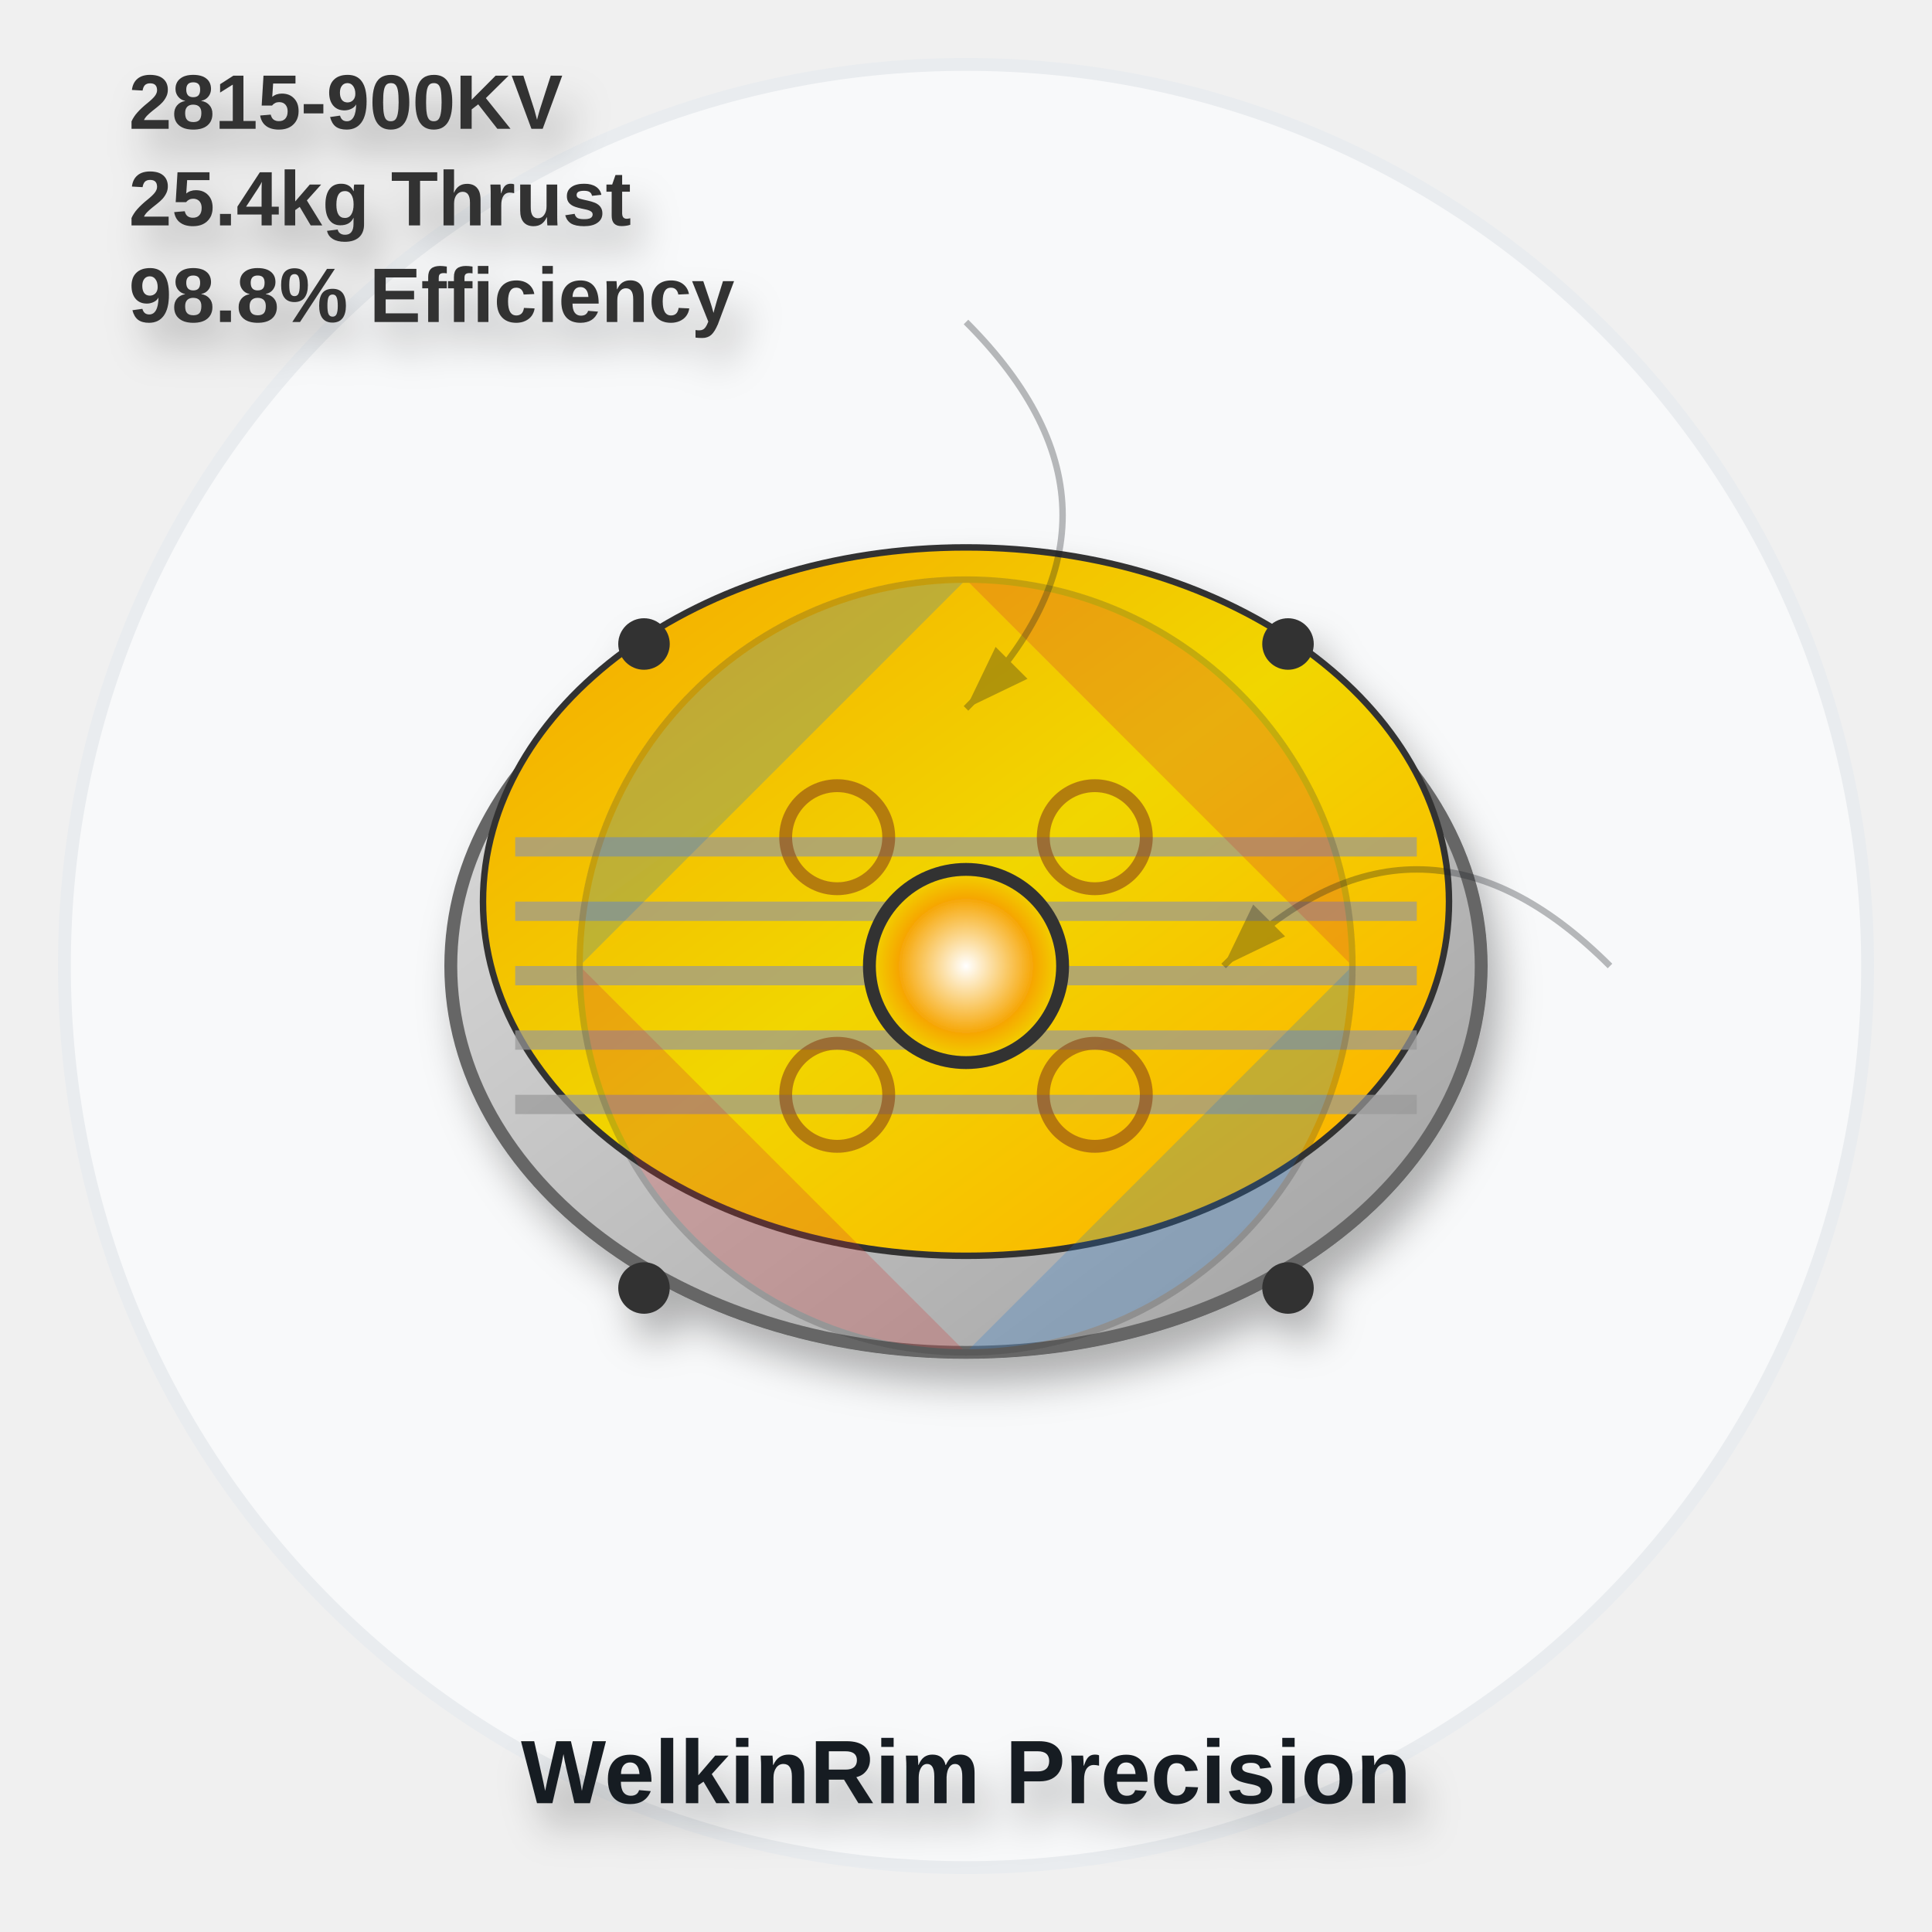
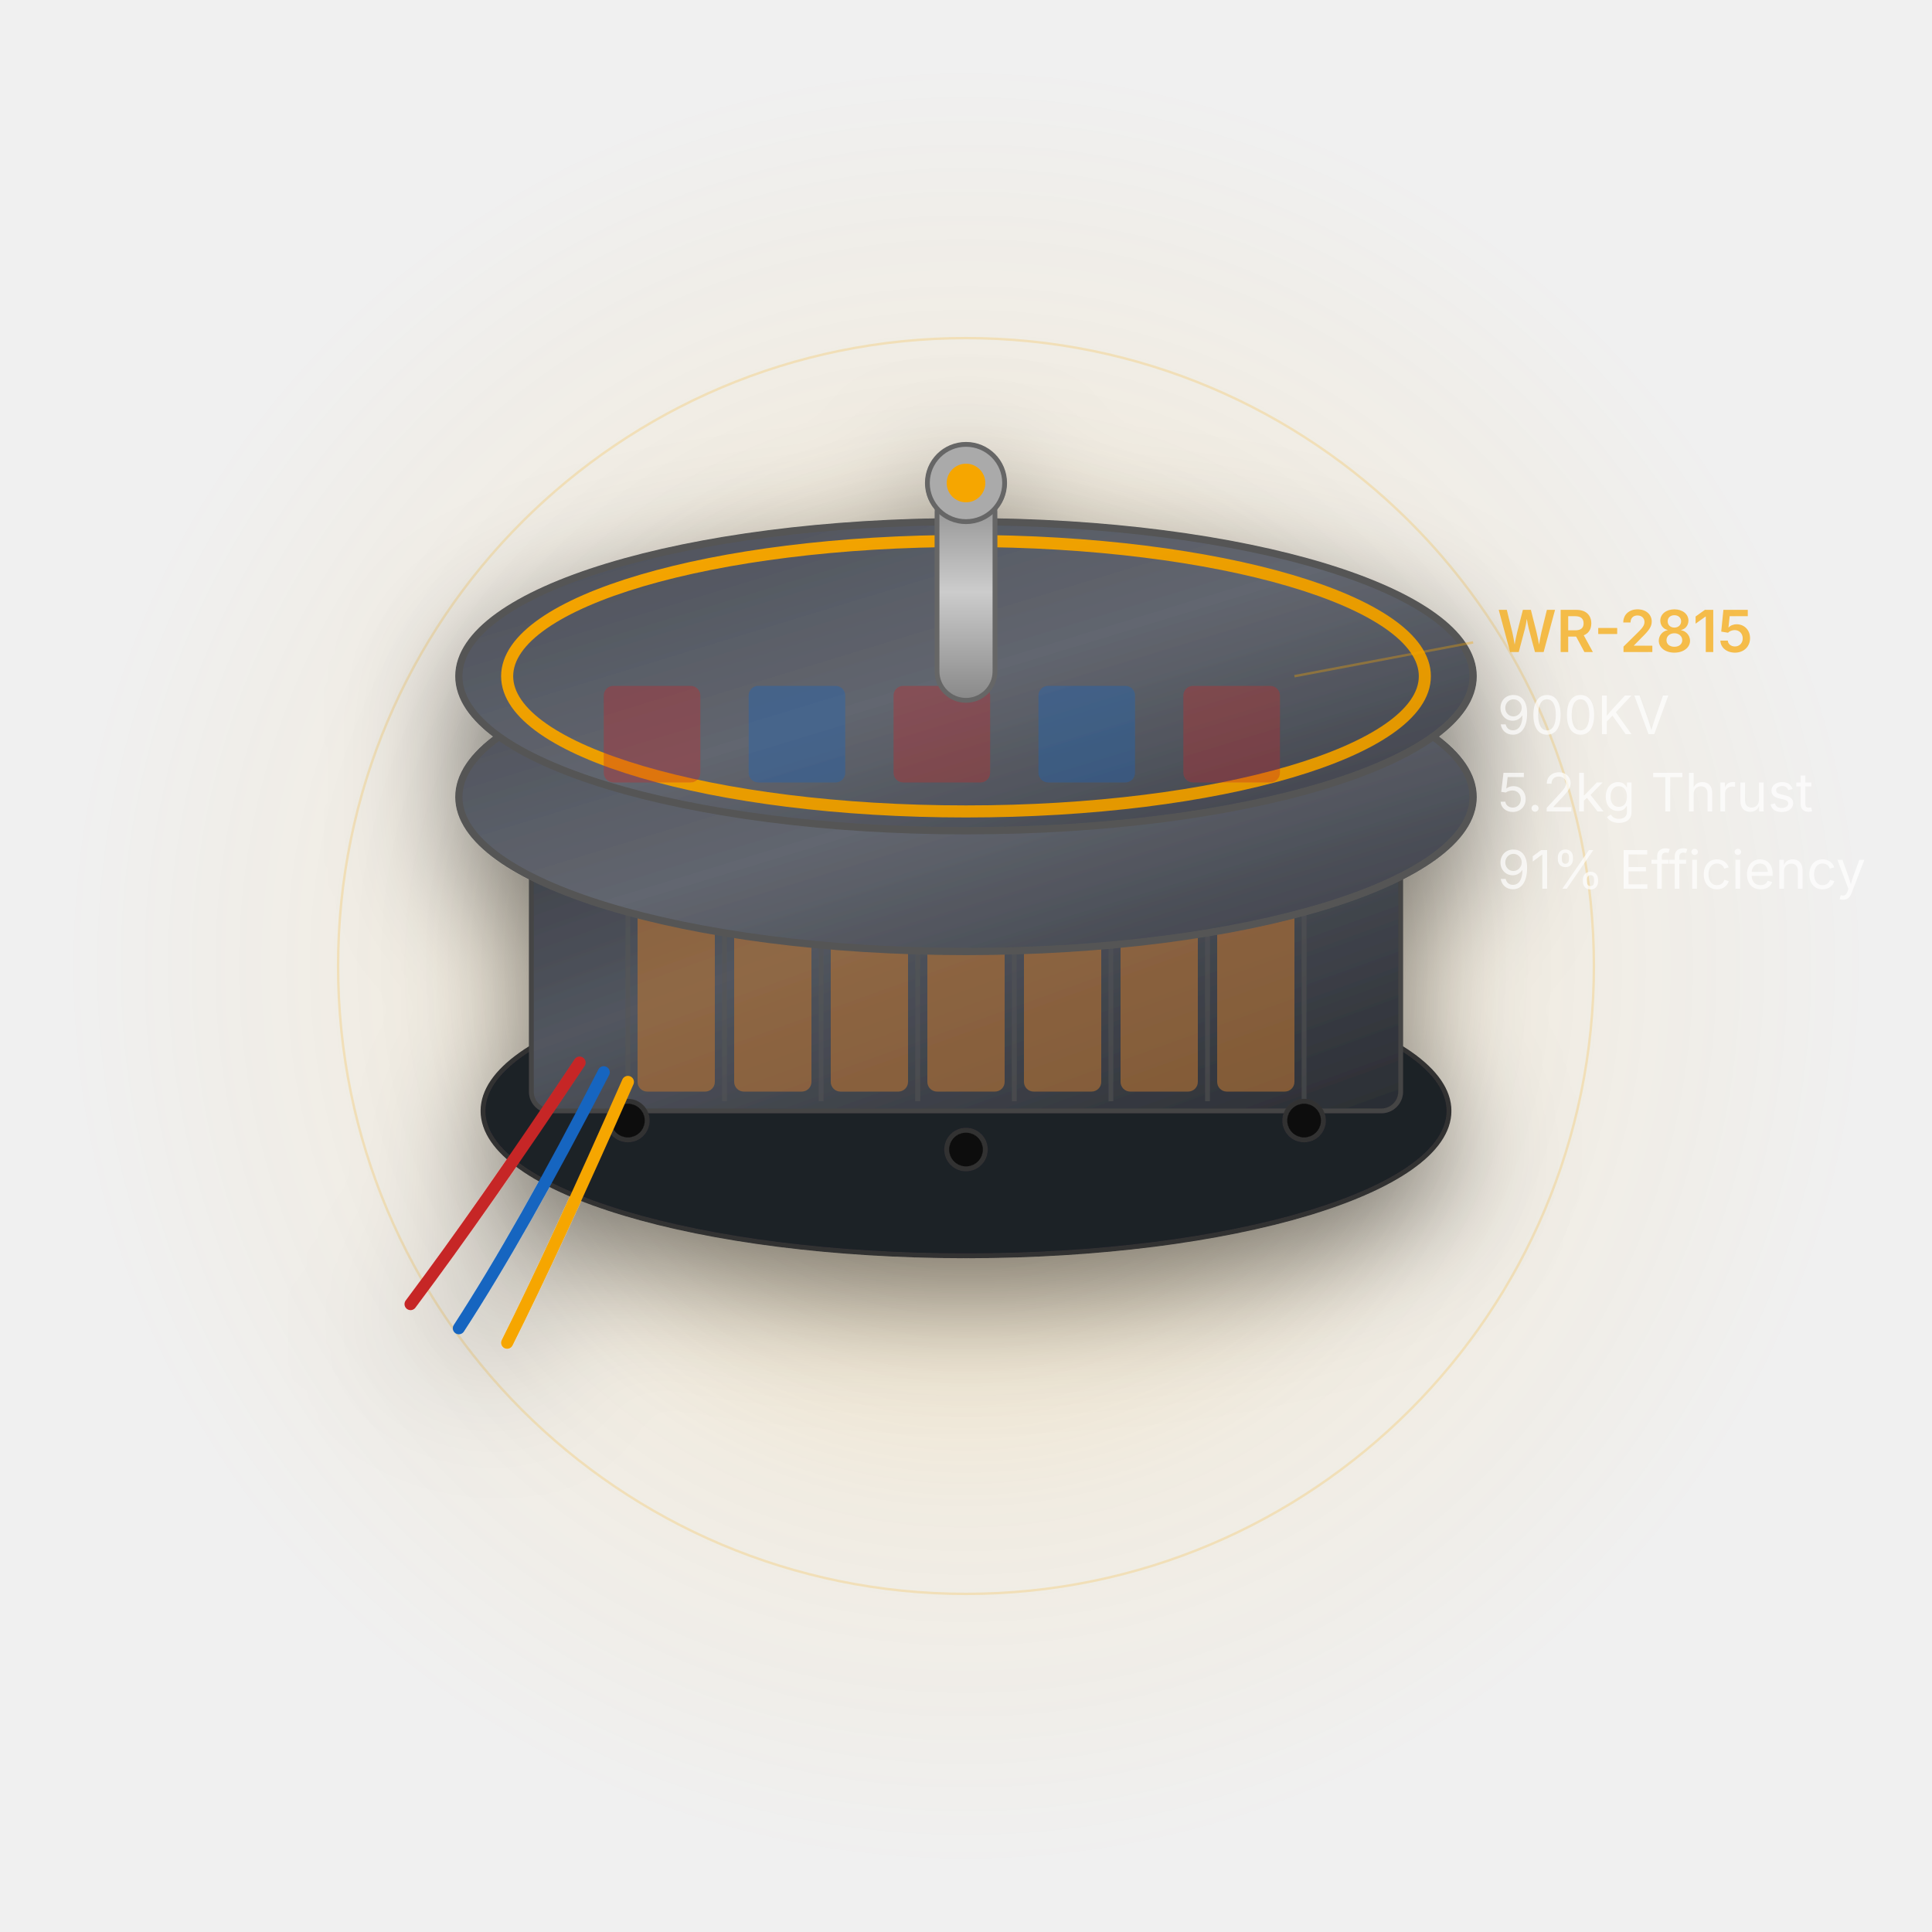
- <svg xmlns="http://www.w3.org/2000/svg" width="300" height="300" viewBox="0 0 300 300">
+ <svg xmlns="http://www.w3.org/2000/svg" width="400" height="400" viewBox="0 0 400 400">
  <defs>
-     <linearGradient id="motorGradient" x1="0%" y1="0%" x2="100%" y2="100%">
-       <stop offset="0%" style="stop-color:#f6a604;stop-opacity:1" />
-       <stop offset="50%" style="stop-color:#f1d600;stop-opacity:1" />
-       <stop offset="100%" style="stop-color:#ffab00;stop-opacity:1" />
+     <radialGradient id="hGlow" cx="50%" cy="50%" r="50%">
+       <stop offset="0%" stop-color="#f6a604" stop-opacity="0.25" />
+       <stop offset="60%" stop-color="#f6a604" stop-opacity="0.06" />
+       <stop offset="100%" stop-color="#f6a604" stop-opacity="0" />
+     </radialGradient>
+     <linearGradient id="hShell" x1="0%" y1="0%" x2="100%" y2="100%">
+       <stop offset="0%" stop-color="#3a3d45" />
+       <stop offset="40%" stop-color="#52565f" />
+       <stop offset="100%" stop-color="#2a2d33" />
    </linearGradient>
-     <linearGradient id="metalGradient" x1="0%" y1="0%" x2="100%" y2="100%">
-       <stop offset="0%" style="stop-color:#e0e0e0;stop-opacity:1" />
-       <stop offset="50%" style="stop-color:#c0c0c0;stop-opacity:1" />
-       <stop offset="100%" style="stop-color:#a0a0a0;stop-opacity:1" />
+     <linearGradient id="hBell" x1="0%" y1="0%" x2="100%" y2="100%">
+       <stop offset="0%" stop-color="#4a4e58" />
+       <stop offset="50%" stop-color="#62666f" />
+       <stop offset="100%" stop-color="#3a3d45" />
    </linearGradient>
-     <radialGradient id="centerGradient" cx="50%" cy="50%" r="50%">
-       <stop offset="0%" style="stop-color:#ffffff;stop-opacity:1" />
-       <stop offset="70%" style="stop-color:#f6a604;stop-opacity:1" />
-       <stop offset="100%" style="stop-color:#f1d600;stop-opacity:1" />
-     </radialGradient>
-     <filter id="dropShadow" x="-20%" y="-20%" width="140%" height="140%">
-       <feDropShadow dx="2" dy="4" stdDeviation="3" flood-color="#000000" flood-opacity="0.3" />
+     <linearGradient id="hAccent" x1="0%" y1="0%" x2="100%" y2="100%">
+       <stop offset="0%" stop-color="#f6a604" />
+       <stop offset="100%" stop-color="#e09500" />
+     </linearGradient>
+     <linearGradient id="hShaft" x1="0%" y1="0%" x2="0%" y2="100%">
+       <stop offset="0%" stop-color="#888" />
+       <stop offset="50%" stop-color="#ccc" />
+       <stop offset="100%" stop-color="#888" />
+     </linearGradient>
+     <filter id="hShadow" x="-30%" y="-30%" width="160%" height="160%">
+       <feDropShadow dx="0" dy="8" stdDeviation="12" flood-color="#000" flood-opacity="0.5" />
+     </filter>
+     <filter id="hInnerGlow" x="-50%" y="-50%" width="200%" height="200%">
+       <feGaussianBlur in="SourceGraphic" stdDeviation="2" result="blur" />
+       <feComposite in="SourceGraphic" in2="blur" operator="over" />
    </filter>
  </defs>
-   <circle cx="150" cy="150" r="140" fill="#f8f9fa" stroke="#e9ecef" stroke-width="2" />
-   <g filter="url(#dropShadow)">
-     <ellipse cx="150" cy="150" rx="80" ry="60" fill="url(#metalGradient)" stroke="#666" stroke-width="2" />
-     <ellipse cx="150" cy="140" rx="75" ry="55" fill="url(#motorGradient)" stroke="#333" stroke-width="1" />
-     <rect x="80" y="130" width="140" height="3" fill="#999" opacity="0.7" />
-     <rect x="80" y="140" width="140" height="3" fill="#999" opacity="0.7" />
-     <rect x="80" y="150" width="140" height="3" fill="#999" opacity="0.7" />
-     <rect x="80" y="160" width="140" height="3" fill="#999" opacity="0.7" />
-     <rect x="80" y="170" width="140" height="3" fill="#999" opacity="0.7" />
-     <circle cx="150" cy="150" r="15" fill="url(#centerGradient)" stroke="#333" stroke-width="2" />
-     <g stroke="#333" stroke-width="1" opacity="0.8">
-       <path d="M 150 90 A 60 60 0 0 1 210 150" fill="#d32f2f" opacity="0.3" />
-       <path d="M 210 150 A 60 60 0 0 1 150 210" fill="#1976d2" opacity="0.3" />
-       <path d="M 150 210 A 60 60 0 0 1 90 150" fill="#d32f2f" opacity="0.3" />
-       <path d="M 90 150 A 60 60 0 0 1 150 90" fill="#1976d2" opacity="0.3" />
+   <circle cx="200" cy="200" r="190" fill="url(#hGlow)" />
+   <circle cx="200" cy="200" r="130" fill="none" stroke="#f6a604" stroke-width="0.5" opacity="0.2" />
+   <g filter="url(#hShadow)">
+     <ellipse cx="200" cy="230" rx="100" ry="30" fill="#1e2028" stroke="#333" stroke-width="1" />
+     <rect x="110" y="165" width="180" height="65" rx="4" fill="url(#hShell)" stroke="#444" stroke-width="1" />
+     <g stroke="#555" stroke-width="1" opacity="0.5">
+       <line x1="130" y1="168" x2="130" y2="228" />
+       <line x1="150" y1="168" x2="150" y2="228" />
+       <line x1="170" y1="168" x2="170" y2="228" />
+       <line x1="190" y1="168" x2="190" y2="228" />
+       <line x1="210" y1="168" x2="210" y2="228" />
+       <line x1="230" y1="168" x2="230" y2="228" />
+       <line x1="250" y1="168" x2="250" y2="228" />
+       <line x1="270" y1="168" x2="270" y2="228" />
    </g>
-     <g stroke="#8B4513" stroke-width="2" fill="none" opacity="0.6">
-       <circle cx="130" cy="130" r="8" />
-       <circle cx="170" cy="130" r="8" />
-       <circle cx="170" cy="170" r="8" />
-       <circle cx="130" cy="170" r="8" />
+     <g fill="#b87333" opacity="0.6">
+       <rect x="132" y="170" width="16" height="56" rx="2" />
+       <rect x="152" y="170" width="16" height="56" rx="2" />
+       <rect x="172" y="170" width="16" height="56" rx="2" />
+       <rect x="192" y="170" width="16" height="56" rx="2" />
+       <rect x="212" y="170" width="16" height="56" rx="2" />
+       <rect x="232" y="170" width="16" height="56" rx="2" />
+       <rect x="252" y="170" width="16" height="56" rx="2" />
    </g>
-     <circle cx="100" cy="100" r="4" fill="#333" />
-     <circle cx="200" cy="100" r="4" fill="#333" />
-     <circle cx="200" cy="200" r="4" fill="#333" />
-     <circle cx="100" cy="200" r="4" fill="#333" />
-     <g transform="translate(20,20)">
-       <text font-family="Arial, sans-serif" font-size="12" font-weight="bold" fill="#333">
-         <tspan x="0" y="0">2815-900KV</tspan>
-         <tspan x="0" y="15">25.4kg Thrust</tspan>
-         <tspan x="0" y="30">98.8% Efficiency</tspan>
-       </text>
+     <ellipse cx="200" cy="165" rx="105" ry="32" fill="url(#hBell)" stroke="#555" stroke-width="1.5" />
+     <ellipse cx="200" cy="140" rx="105" ry="32" fill="url(#hBell)" stroke="#555" stroke-width="1.5" />
+     <ellipse cx="200" cy="140" rx="95" ry="28" fill="none" stroke="url(#hAccent)" stroke-width="2.5" />
+     <g opacity="0.35">
+       <rect x="125" y="142" width="20" height="20" rx="2" fill="#c62828" />
+       <rect x="155" y="142" width="20" height="20" rx="2" fill="#1565c0" />
+       <rect x="185" y="142" width="20" height="20" rx="2" fill="#c62828" />
+       <rect x="215" y="142" width="20" height="20" rx="2" fill="#1565c0" />
+       <rect x="245" y="142" width="20" height="20" rx="2" fill="#c62828" />
    </g>
-     <text x="150" y="280" font-family="Arial, sans-serif" font-size="14" font-weight="bold" text-anchor="middle" fill="#171a20">WelkinRim Precision</text>
+     <rect x="194" y="100" width="12" height="45" rx="6" fill="url(#hShaft)" stroke="#666" stroke-width="1" />
+     <circle cx="200" cy="100" r="8" fill="#aaa" stroke="#666" stroke-width="1" />
+     <circle cx="200" cy="100" r="4" fill="#f6a604" />
+     <circle cx="130" cy="232" r="4" fill="#111" stroke="#333" stroke-width="1" />
+     <circle cx="200" cy="238" r="4" fill="#111" stroke="#333" stroke-width="1" />
+     <circle cx="270" cy="232" r="4" fill="#111" stroke="#333" stroke-width="1" />
+     <g stroke-width="2.5" fill="none" stroke-linecap="round">
+       <path d="M120 220 Q100 250 85 270" stroke="#c62828" />
+       <path d="M125 222 Q108 255 95 275" stroke="#1565c0" />
+       <path d="M130 224 Q115 258 105 278" stroke="#f6a604" />
+     </g>
  </g>
-   <g stroke="#171a20" stroke-width="1" fill="none" opacity="0.3">
-     <path d="M 150 50 Q 180 80 150 110" marker-end="url(#arrowhead)" />
-     <path d="M 250 150 Q 220 120 190 150" marker-end="url(#arrowhead)" />
+   <g font-family="Inter, Arial, sans-serif" font-size="11" fill="#fff" opacity="0.7">
+     <text x="310" y="135" font-weight="600" fill="#f6a604" font-size="12">WR-2815</text>
+     <line x1="268" y1="140" x2="305" y2="133" stroke="#f6a604" stroke-width="0.5" opacity="0.5" />
+     <text x="310" y="152">900KV</text>
+     <text x="310" y="168">5.2kg Thrust</text>
+     <text x="310" y="184">91% Efficiency</text>
  </g>
-   <defs>
-     <marker id="arrowhead" markerWidth="10" markerHeight="7" refX="10" refY="3.5" orient="auto">
-       <polygon points="0 0, 10 3.5, 0 7" fill="#171a20" />
-     </marker>
-   </defs>
</svg>
